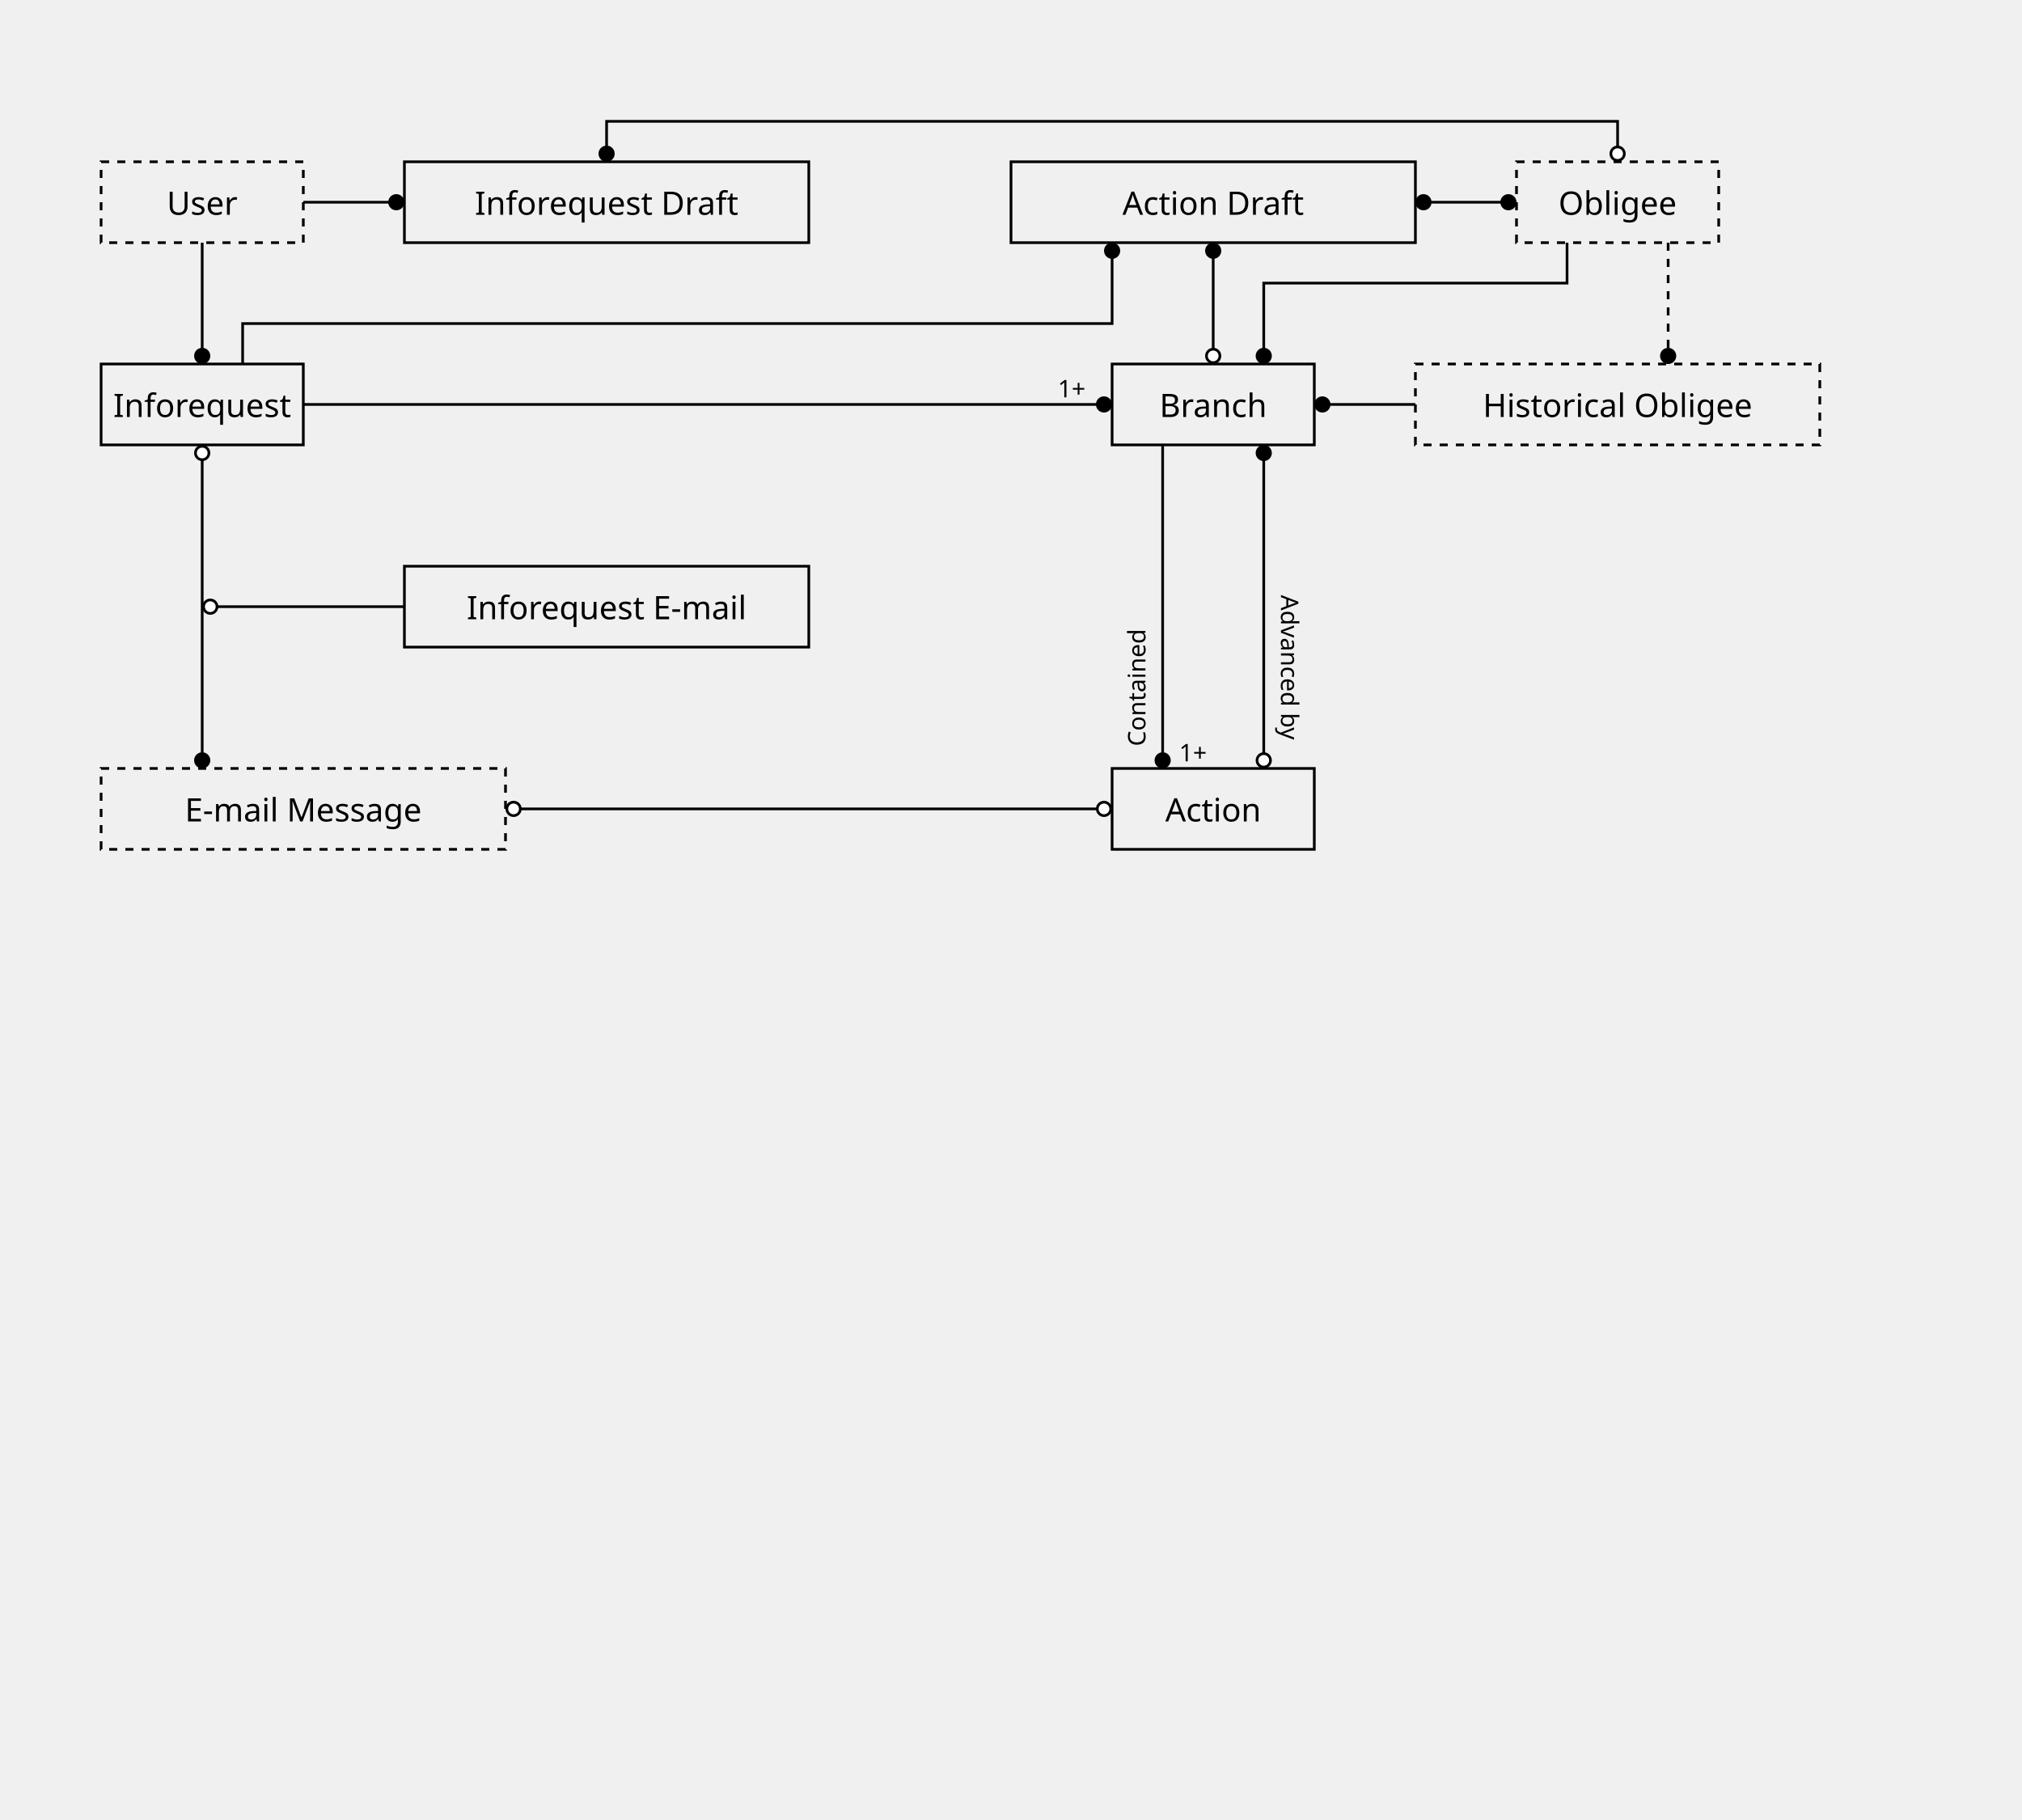
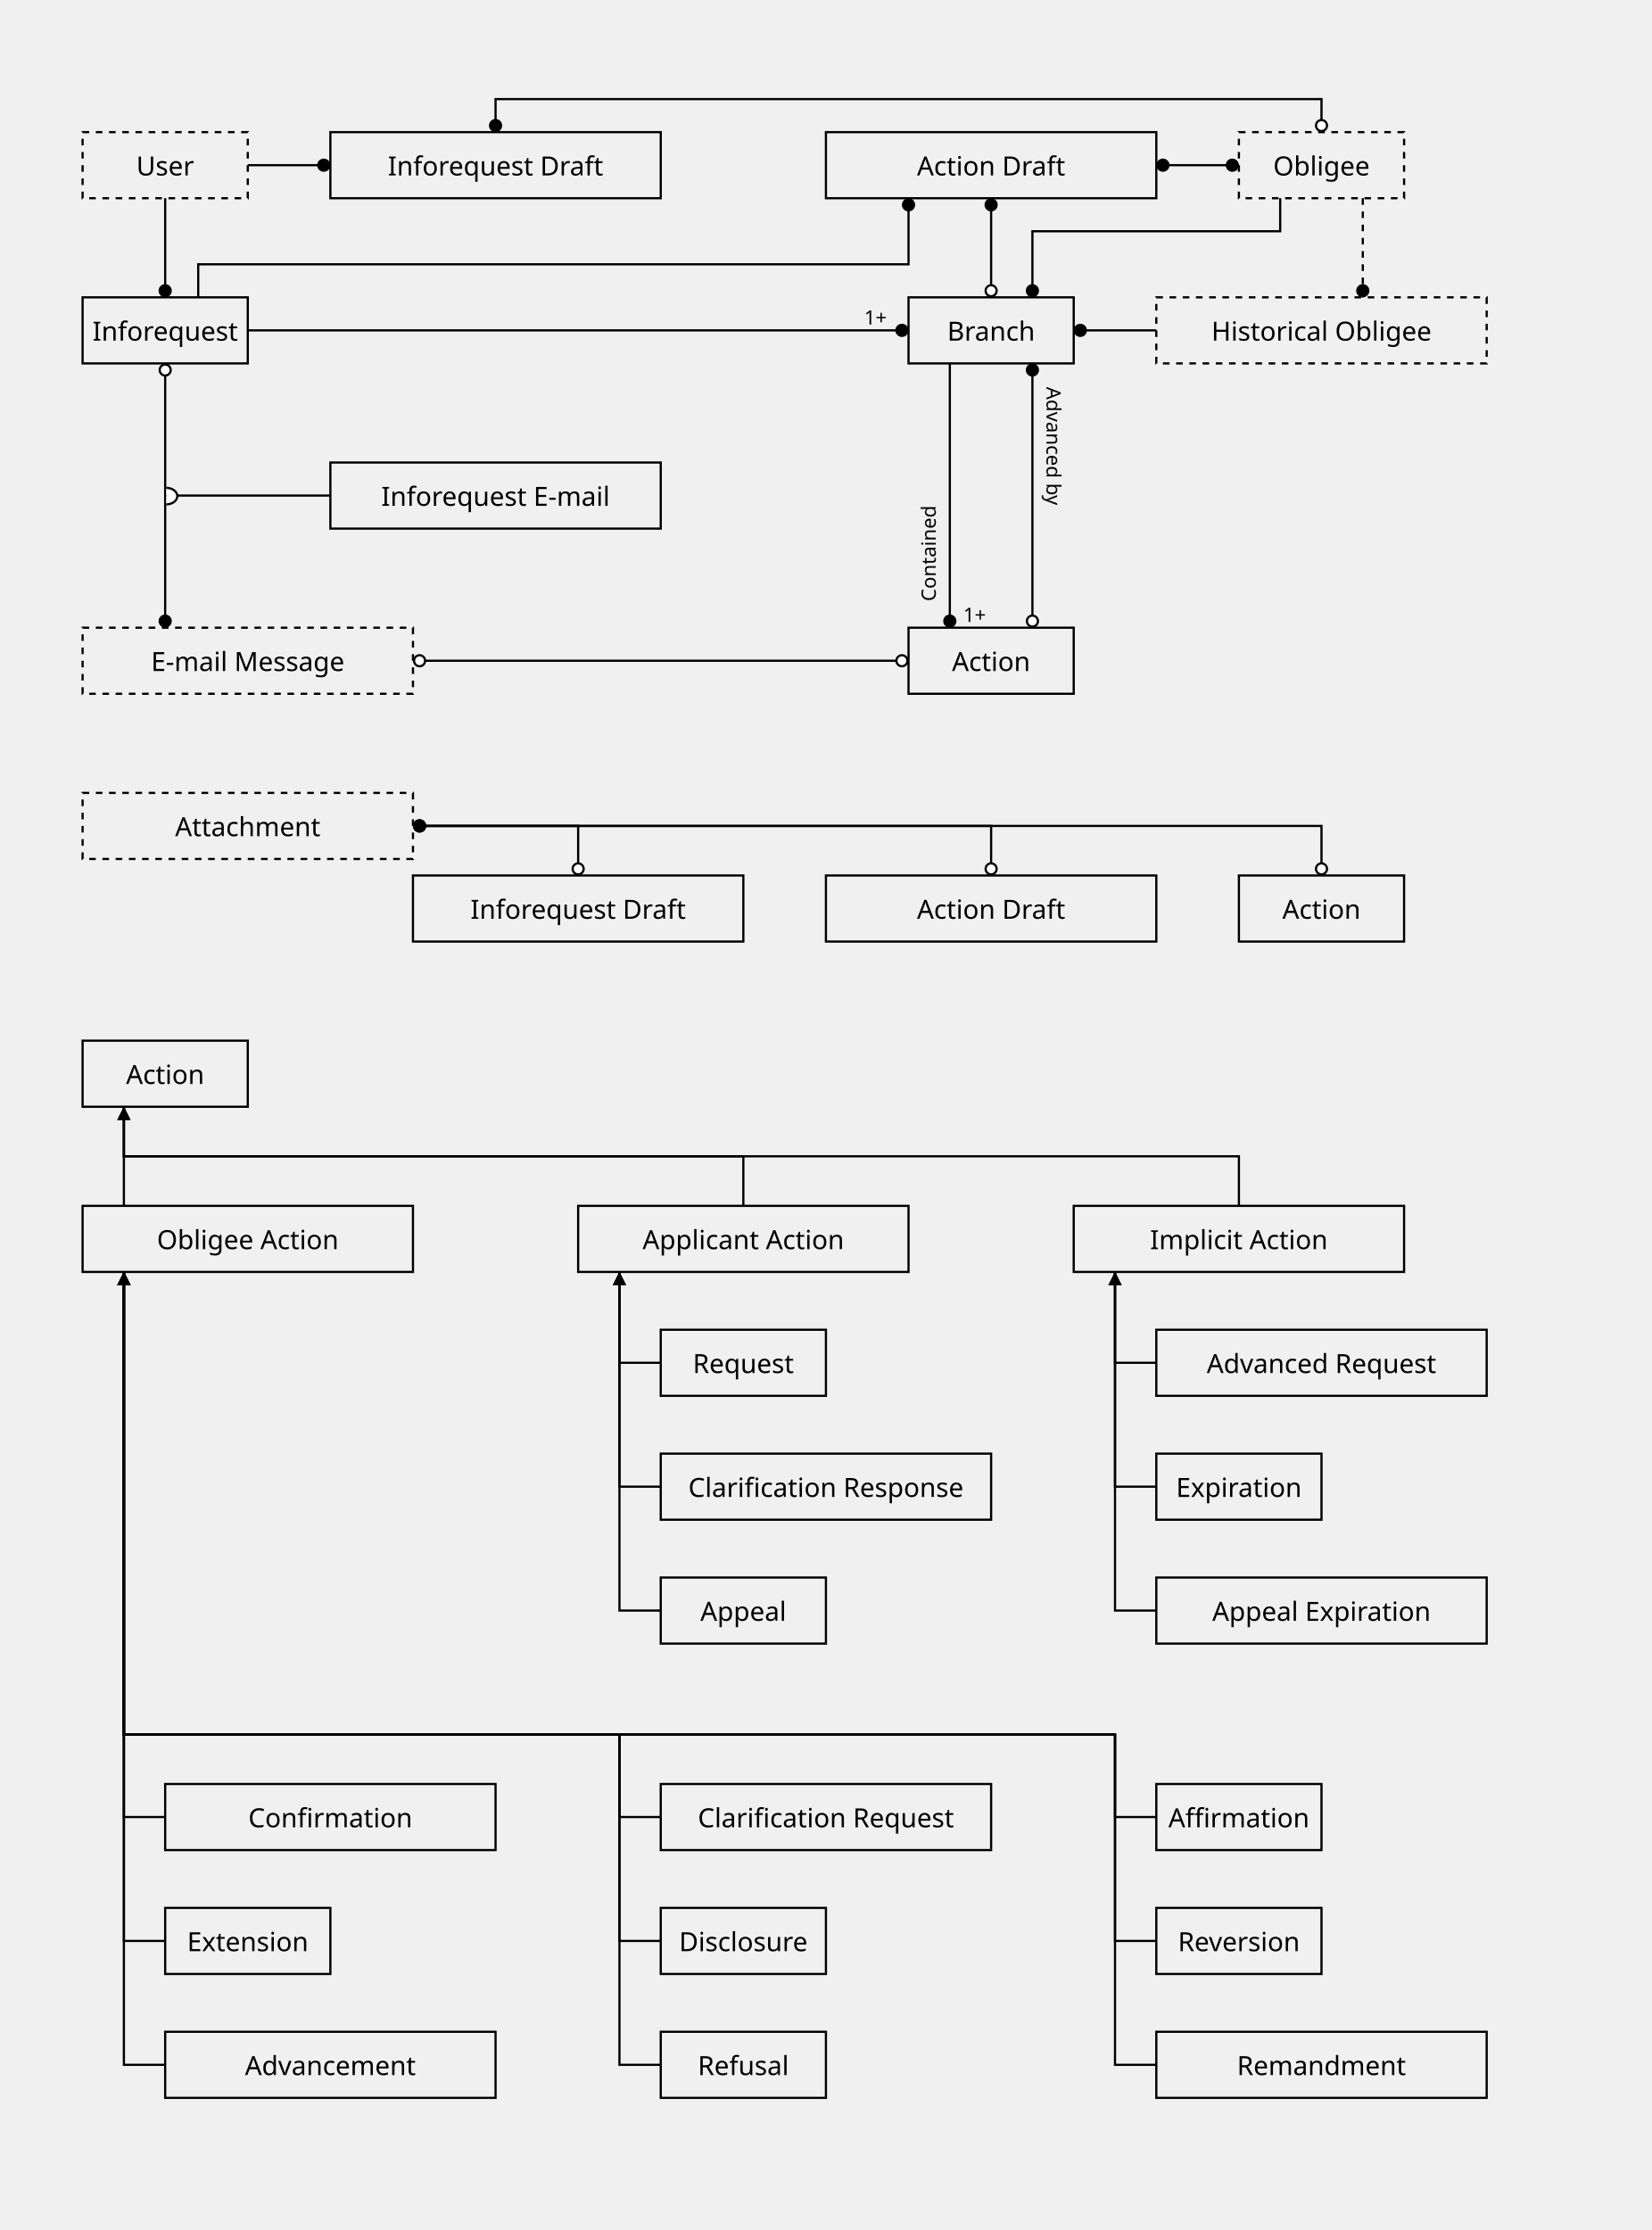
- <svg xmlns="http://www.w3.org/2000/svg" version="1.1" viewBox="0 0 1000 900">
+ <svg xmlns="http://www.w3.org/2000/svg" version="1.1" viewBox="0 0 1000 1350">
  <style>
      text {
        font-family: sans-serif;
+       }
+       .external{
+         stroke-dasharray: 3pt;
      }
      .caption {
        font-size: 12pt;
        text-anchor: middle;
        dominant-baseline: central;
      }
      .note {
        font-size: 9pt;
        text-anchor: middle;
        dominant-baseline: ideographic;
      }
+       .left-rotation{
+         transform: rotate(-90deg);
+       }
+       .right-rotation{
+         transform: rotate(90deg);
+       }
      .relation {
        fill: none;
        stroke: black;
        stroke-width: 1pt;
      }
      .relation.from-many {
        marker-start: url(#relation-many)
      }
      .relation.to-many {
        marker-end: url(#relation-many)
      }
-     .relation.from-optional {
+       .relation.from-optional {
        marker-start: url(#relation-optional)
      }
-     .relation.to-optional {
+       .relation.to-optional {
        marker-end: url(#relation-optional)
+       }
+       .relation.to-link_attribute {
+         marker-end: url(#link_attribute)
+       }
+       .dependency {
+         fill: none;
+         stroke: black;
+         stroke-width: 1pt;
+         marker-end: url(#dependency);
      }
  </style>
  <defs>
    <marker id="relation-many" orient="auto-start-reverse" markerWidth="6" markerHeight="6" refX="6" refY="3">
      <circle cx="3" cy="3" r="3" />
    </marker>
    <marker id="relation-optional" orient="auto-start-reverse" markerWidth="6" markerHeight="6" refX="6" refY="3">
      <circle cx="3" cy="3" r="2.5" fill="white" stroke="black" stroke-width="1" />
+     </marker>
+     <marker id="link_attribute" orient="-90" markerWidth="10" markerHeight="6" refX="5" refY="0">
+       <path d="M 1 0.5 A 1.5 2, 0, 0 0, 8.5 0.5" fill="white" stroke="black" />
+     </marker>
+     <marker id="dependency" markerWidth="6" markerHeight="6" refX="3" refY="0">
+       <polygon points="0,6 6,6 3,0" />
    </marker>
    <g id="model">
      <rect class="box" x="-100" y="-20" width="200" height="40" fill="none" stroke="black" stroke-width="1pt" />
    </g>
    <g id="model-narrow">
      <rect class="box" x="-50" y="-20" width="100" height="40" fill="none" stroke="black" stroke-width="1pt" />
    </g>
-     <g id="external">
-       <rect class="box" x="-100" y="-20" width="200" height="40" fill="none" stroke="black" stroke-width="1pt" stroke-dasharray="3pt" />
-     </g>
-     <g id="external-narrow">
-       <rect class="box" x="-50" y="-20" width="100" height="40" fill="none" stroke="black" stroke-width="1pt" stroke-dasharray="3pt" />
-     </g>
  </defs>
  <g transform="translate(100 100)">
-     <use href="#external-narrow" />
+     <use href="#model-narrow" class="external" />
    <text class="caption">User</text>
    <path class="relation from-one to-many" d="M 0,20 0,80" />
    <path class="relation from-one to-many" d="M 50,0 100,0" />
  </g>
  <g transform="translate(100 200)">
    <use href="#model-narrow" />
    <text class="caption">Inforequest</text>
    <path class="relation from-optional to-many" d="M 0,20 0,180" />
    <path class="relation from-one to-many" d="M 20,-20 20,-40 450,-40 450,-80" />
    <path class="relation from-one to-many" d="M 50,0 450,0" />
    <text class="note" x="430" y="0">1+</text>
  </g>
  <g transform="translate(150 400)">
-     <use href="#external" />
+     <use href="#model" class="external" />
    <text class="caption">E-mail Message</text>
    <path class="relation from-optional to-optional" d="M 100,0 400,0" />
  </g>
  <g transform="translate(300 100)">
    <use href="#model" />
    <text class="caption">Inforequest Draft</text>
    <path class="relation from-many to-optional" d="M 0,-20 0,-40 500,-40 500,-20" />
  </g>
  <g transform="translate(300 300)">
    <use href="#model" />
    <text class="caption">Inforequest E-mail</text>
-     <path class="relation from-one to-optional" d="M -100,0 -200,0" />
+     <path class="relation from-one to-link_attribute" d="M -100,0 -200,0" />
  </g>
  <g transform="translate(600 100)">
    <use href="#model" />
    <text class="caption">Action Draft</text>
    <path class="relation from-many to-optional" d="M 0,20 0,80" />
    <path class="relation from-many to-many" d="M 100,0 150,0" />
  </g>
  <g transform="translate(600 200)">
    <use href="#model-narrow" />
    <text class="caption">Branch</text>
    <path class="relation from-many to-one" d="M 25,-20 25,-60 175,-60 175,-80" />
    <path class="relation from-many to-one" d="M 50,0 100,0" />
    <path class="relation from-one to-many" d="M -25,20 -25,180" />
    <text class="note" x="-10" y="180">1+</text>
-     <text class="note" transform="rotate(-90)" x="-140" y="-30">Contained</text>
+     <text class="note left-rotation" x="-135" y="-30">Contained</text>
    <path class="relation from-many to-optional" d="M 25,20 25,180" />
-     <text class="note" transform="rotate(90)" x="130" y="-30">Advanced by</text>
+     <text class="note right-rotation" x="70" y="-30">Advanced by</text>
  </g>
  <g transform="translate(600 400)">
    <use href="#model-narrow" />
    <text class="caption">Action</text>
  </g>
  <g transform="translate(800 100)">
-     <use href="#external-narrow" />
+     <use href="#model-narrow" class="external" />
    <text class="caption">Obligee</text>
-     <path class="relation from-one to-many" stroke-dasharray="3pt" d="M 25,20 25,80" />
+     <path class="external relation from-one to-many" d="M 25,20 25,80" />
  </g>
  <g transform="translate(800 200)">
-     <use href="#external" />
+     <use href="#model" class="external" />
    <text class="caption">Historical Obligee</text>
  </g>
+   <g transform="translate(150 500)">
+     <use href="#model" class="external" />
+     <text class="caption">Attachment</text>
+   </g>
+   <g transform="translate(350 550)">
+     <use href="#model" />
+     <text class="caption">Inforequest Draft</text>
+     <path class="relation from-optional to-many" d="M 0,-20 0,-50 -100,-50" />
+   </g>
+   <g transform="translate(600 550)">
+     <use href="#model" />
+     <text class="caption">Action Draft</text>
+     <path class="relation from-optional to-many" d="M 0,-20 0,-50 -350,-50" />
+   </g>
+   <g transform="translate(800 550)">
+     <use href="#model-narrow" />
+     <text class="caption">Action</text>
+     <path class="relation from-optional to-many" d="M 0,-20 0,-50 -550,-50" />
+   </g>
+   <g transform="translate(100 650)">
+     <use href="#model-narrow" />
+     <text class="caption">Action</text>
+   </g>
+   <g transform="translate(150 750)">
+     <use href="#model" />
+     <text class="caption">Obligee Action</text>
+     <path class="dependency" d="M -75,-20 -75,-80" />
+   </g>
+   <g transform="translate(200 1100)">
+     <use href="#model" />
+     <text class="caption">Confirmation</text>
+     <path class="dependency" d="M -100,0 -125,0 -125,-330" />
+   </g>
+   <g transform="translate(150 1175)">
+     <use href="#model-narrow" />
+     <text class="caption">Extension</text>
+     <path class="dependency" d="M -50,0 -75,0 -75,-405" />
+   </g>
+   <g transform="translate(200 1250)">
+     <use href="#model" />
+     <text class="caption">Advancement</text>
+     <path class="dependency" d="M -100,0 -125,0 -125,-480" />
+   </g>
+   <g transform="translate(450 750)">
+     <use href="#model" />
+     <text class="caption">Applicant Action</text>
+     <path class="dependency" d="M 0,-20,0,-50 -375,-50 -375,-80" />
+   </g>
+   <g transform="translate(450 825)">
+     <use href="#model-narrow" />
+     <text class="caption">Request</text>
+     <path class="dependency" d="M -50,0 -75,0, -75,-55" />
+   </g>
+   <g transform="translate(500 900)">
+     <use href="#model" />
+     <text class="caption">Clarification Response</text>
+     <path class="dependency" d="M -100,0 -125,0, -125,-130" />
+   </g>
+   <g transform="translate(450 975)">
+     <use href="#model-narrow" />
+     <text class="caption">Appeal</text>
+     <path class="dependency" d="M -50,0 -75,0, -75,-205" />
+   </g>
+   <g transform="translate(500 1100)">
+     <use href="#model" />
+     <text class="caption">Clarification Request</text>
+     <path class="dependency" d="M -100,0 -125,0 -125,-50 -425,-50 -425,-330" />
+   </g>
+   <g transform="translate(450 1175)">
+     <use href="#model-narrow" />
+     <text class="caption">Disclosure</text>
+     <path class="dependency" d="M -50,0 -75,0 -75,-125 -375,-125 -375,-405" />
+   </g>
+   <g transform="translate(450 1250)">
+     <use href="#model-narrow" />
+     <text class="caption">Refusal</text>
+     <path class="dependency" d="M -50,0 -75,0 -75,-200 -375,-200 -375,-480" />
+   </g>
+   <g transform="translate(750 750)">
+     <use href="#model" />
+     <text class="caption">Implicit Action</text>
+     <path class="dependency" d="M 0,-20,0,-50 -675,-50 -675,-80" />
+   </g>
+   <g transform="translate(800 825)">
+     <use href="#model" />
+     <text class="caption">Advanced Request</text>
+     <path class="dependency" d="M -100,0 -125,0, -125,-55" />
+   </g>
+   <g transform="translate(750 900)">
+     <use href="#model-narrow" />
+     <text class="caption">Expiration</text>
+     <path class="dependency" d="M -50,0 -75,0, -75,-130" />
+   </g>
+   <g transform="translate(800 975)">
+     <use href="#model" />
+     <text class="caption">Appeal Expiration</text>
+     <path class="dependency" d="M -100,0 -125,0, -125,-205" />
+   </g>
+   <g transform="translate(750 1100)">
+     <use href="#model-narrow" />
+     <text class="caption">Affirmation</text>
+     <path class="dependency" d="M -50,0 -75,0 -75,-50 -675,-50 -675,-330" />
+   </g>
+   <g transform="translate(750 1175)">
+     <use href="#model-narrow" />
+     <text class="caption">Reversion</text>
+     <path class="dependency" d="M -50,0 -75,0 -75,-125 -675,-125 -675,-405" />
+   </g>
+   <g transform="translate(800 1250)">
+     <use href="#model" />
+     <text class="caption">Remandment</text>
+     <path class="dependency" d="M -100,0 -125,0 -125,-200 -725,-200 -725,-480" />
+   </g>
</svg>
